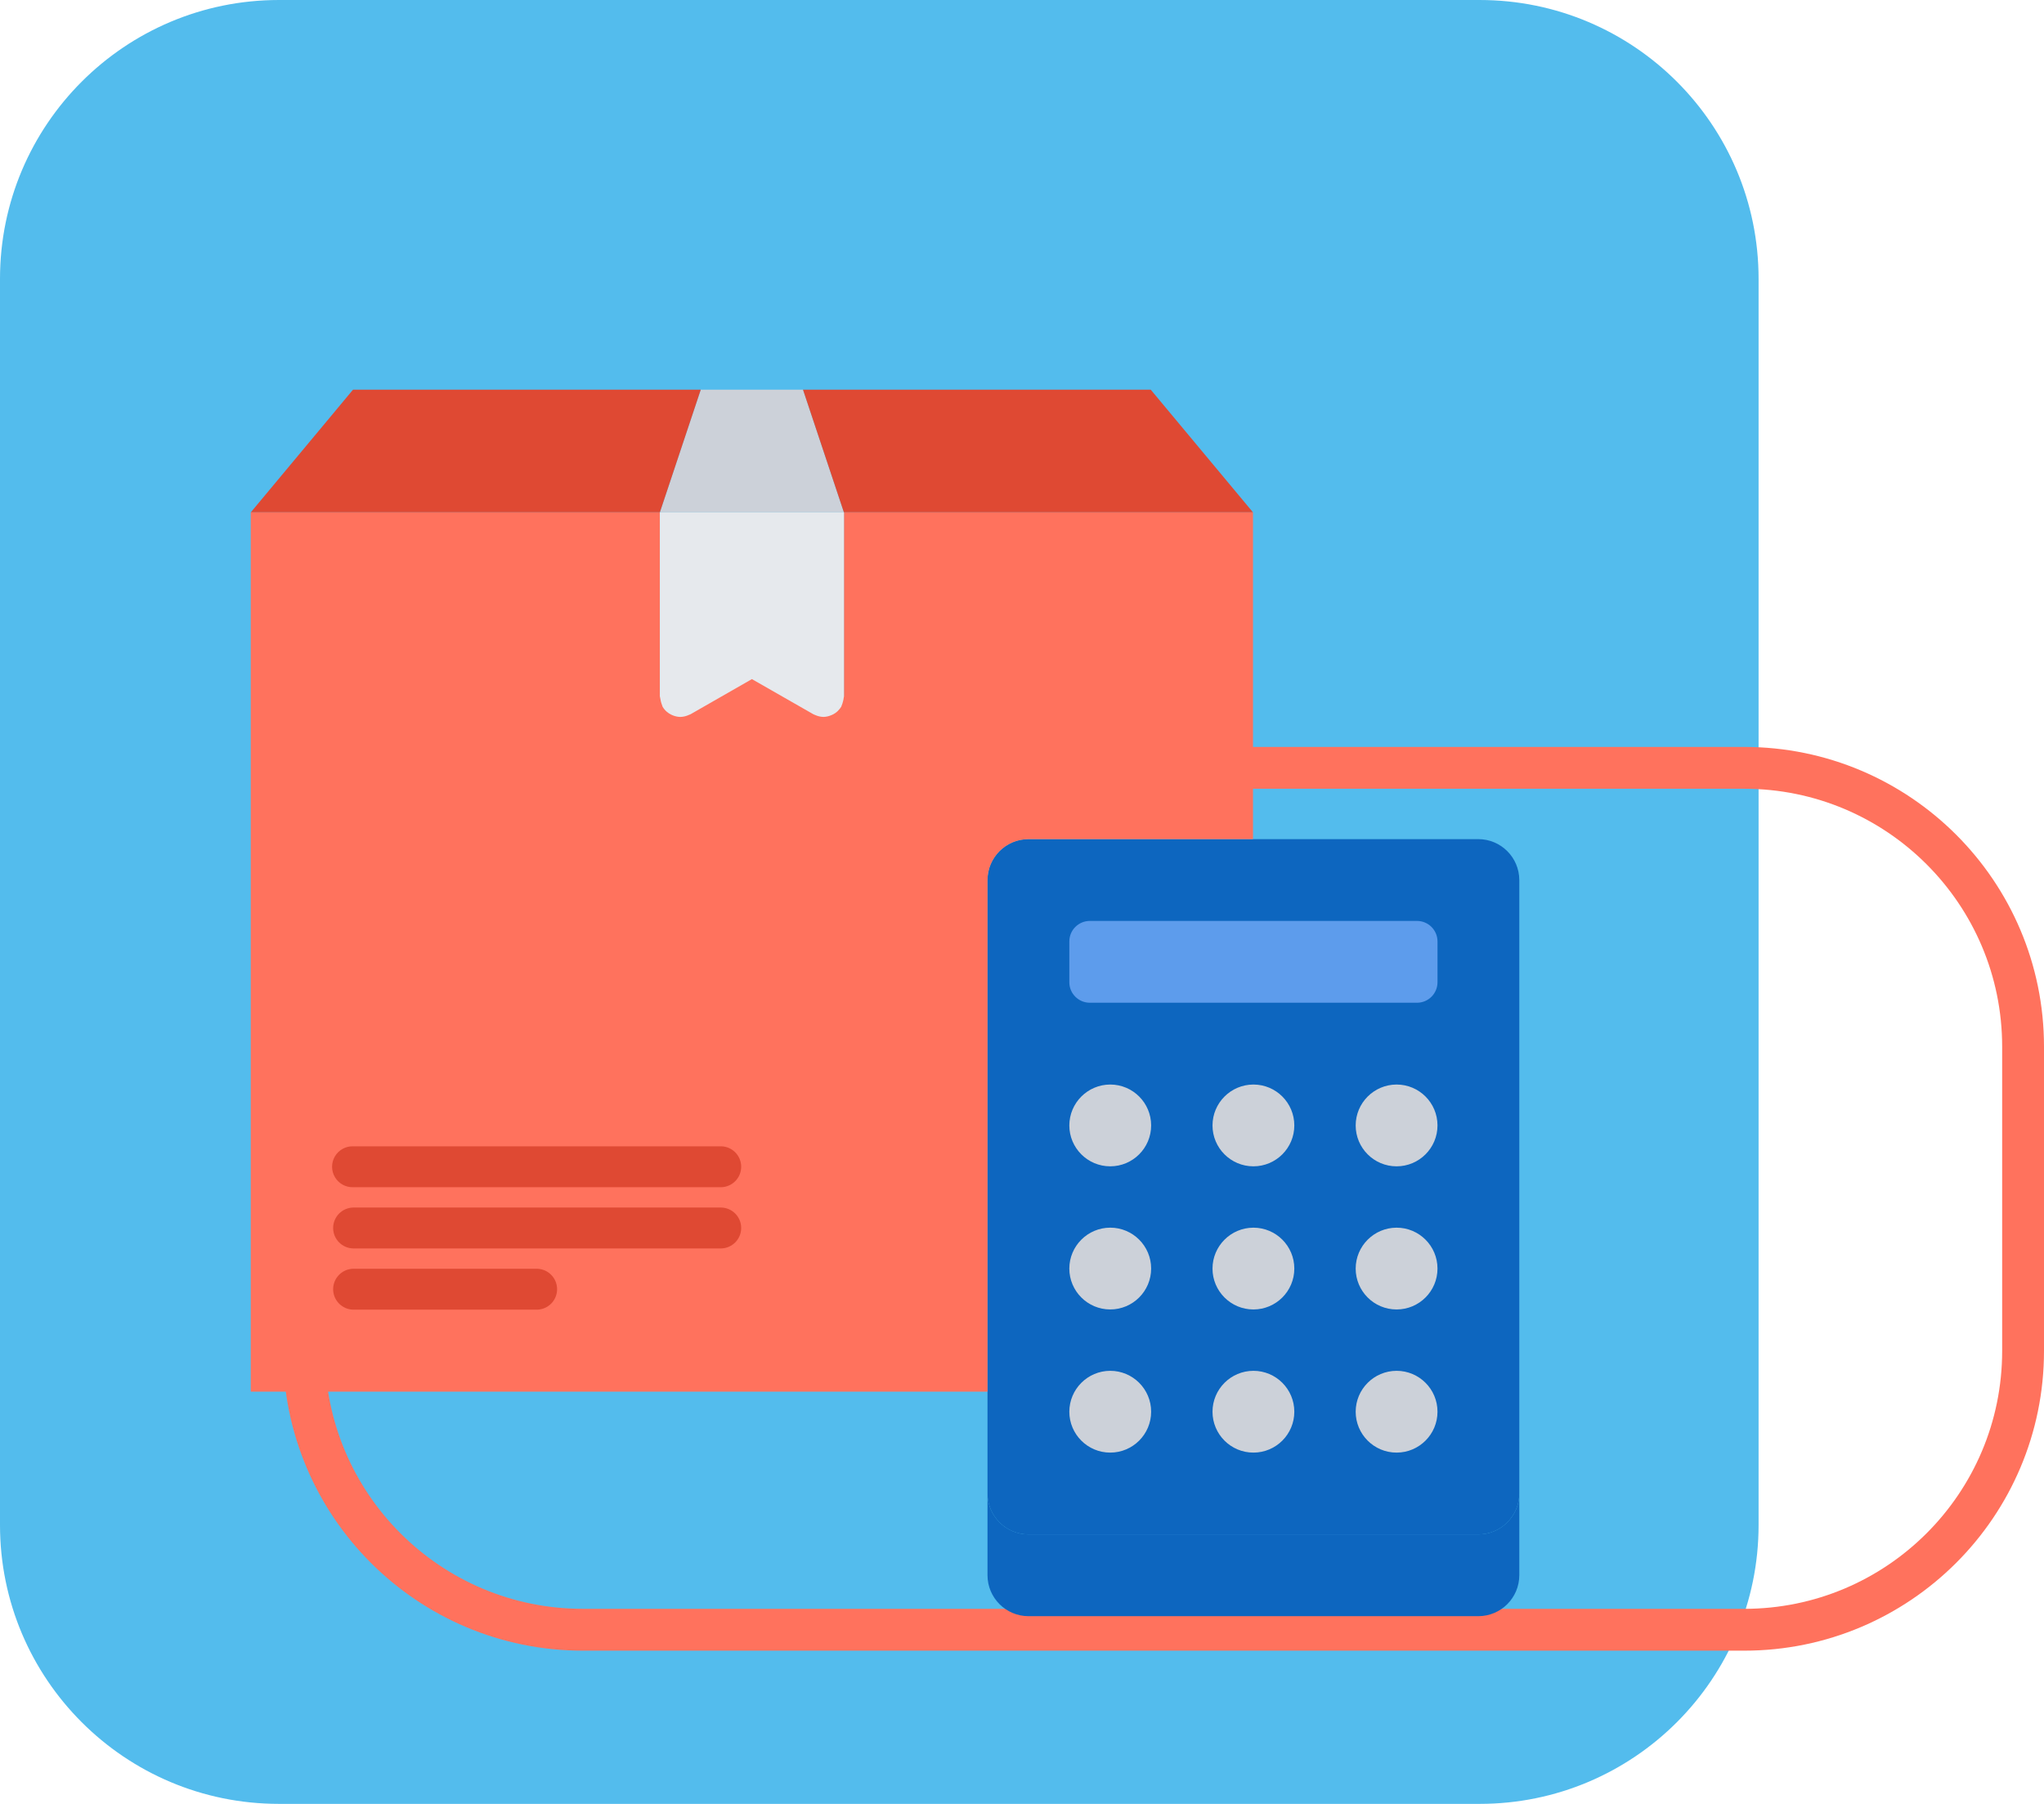
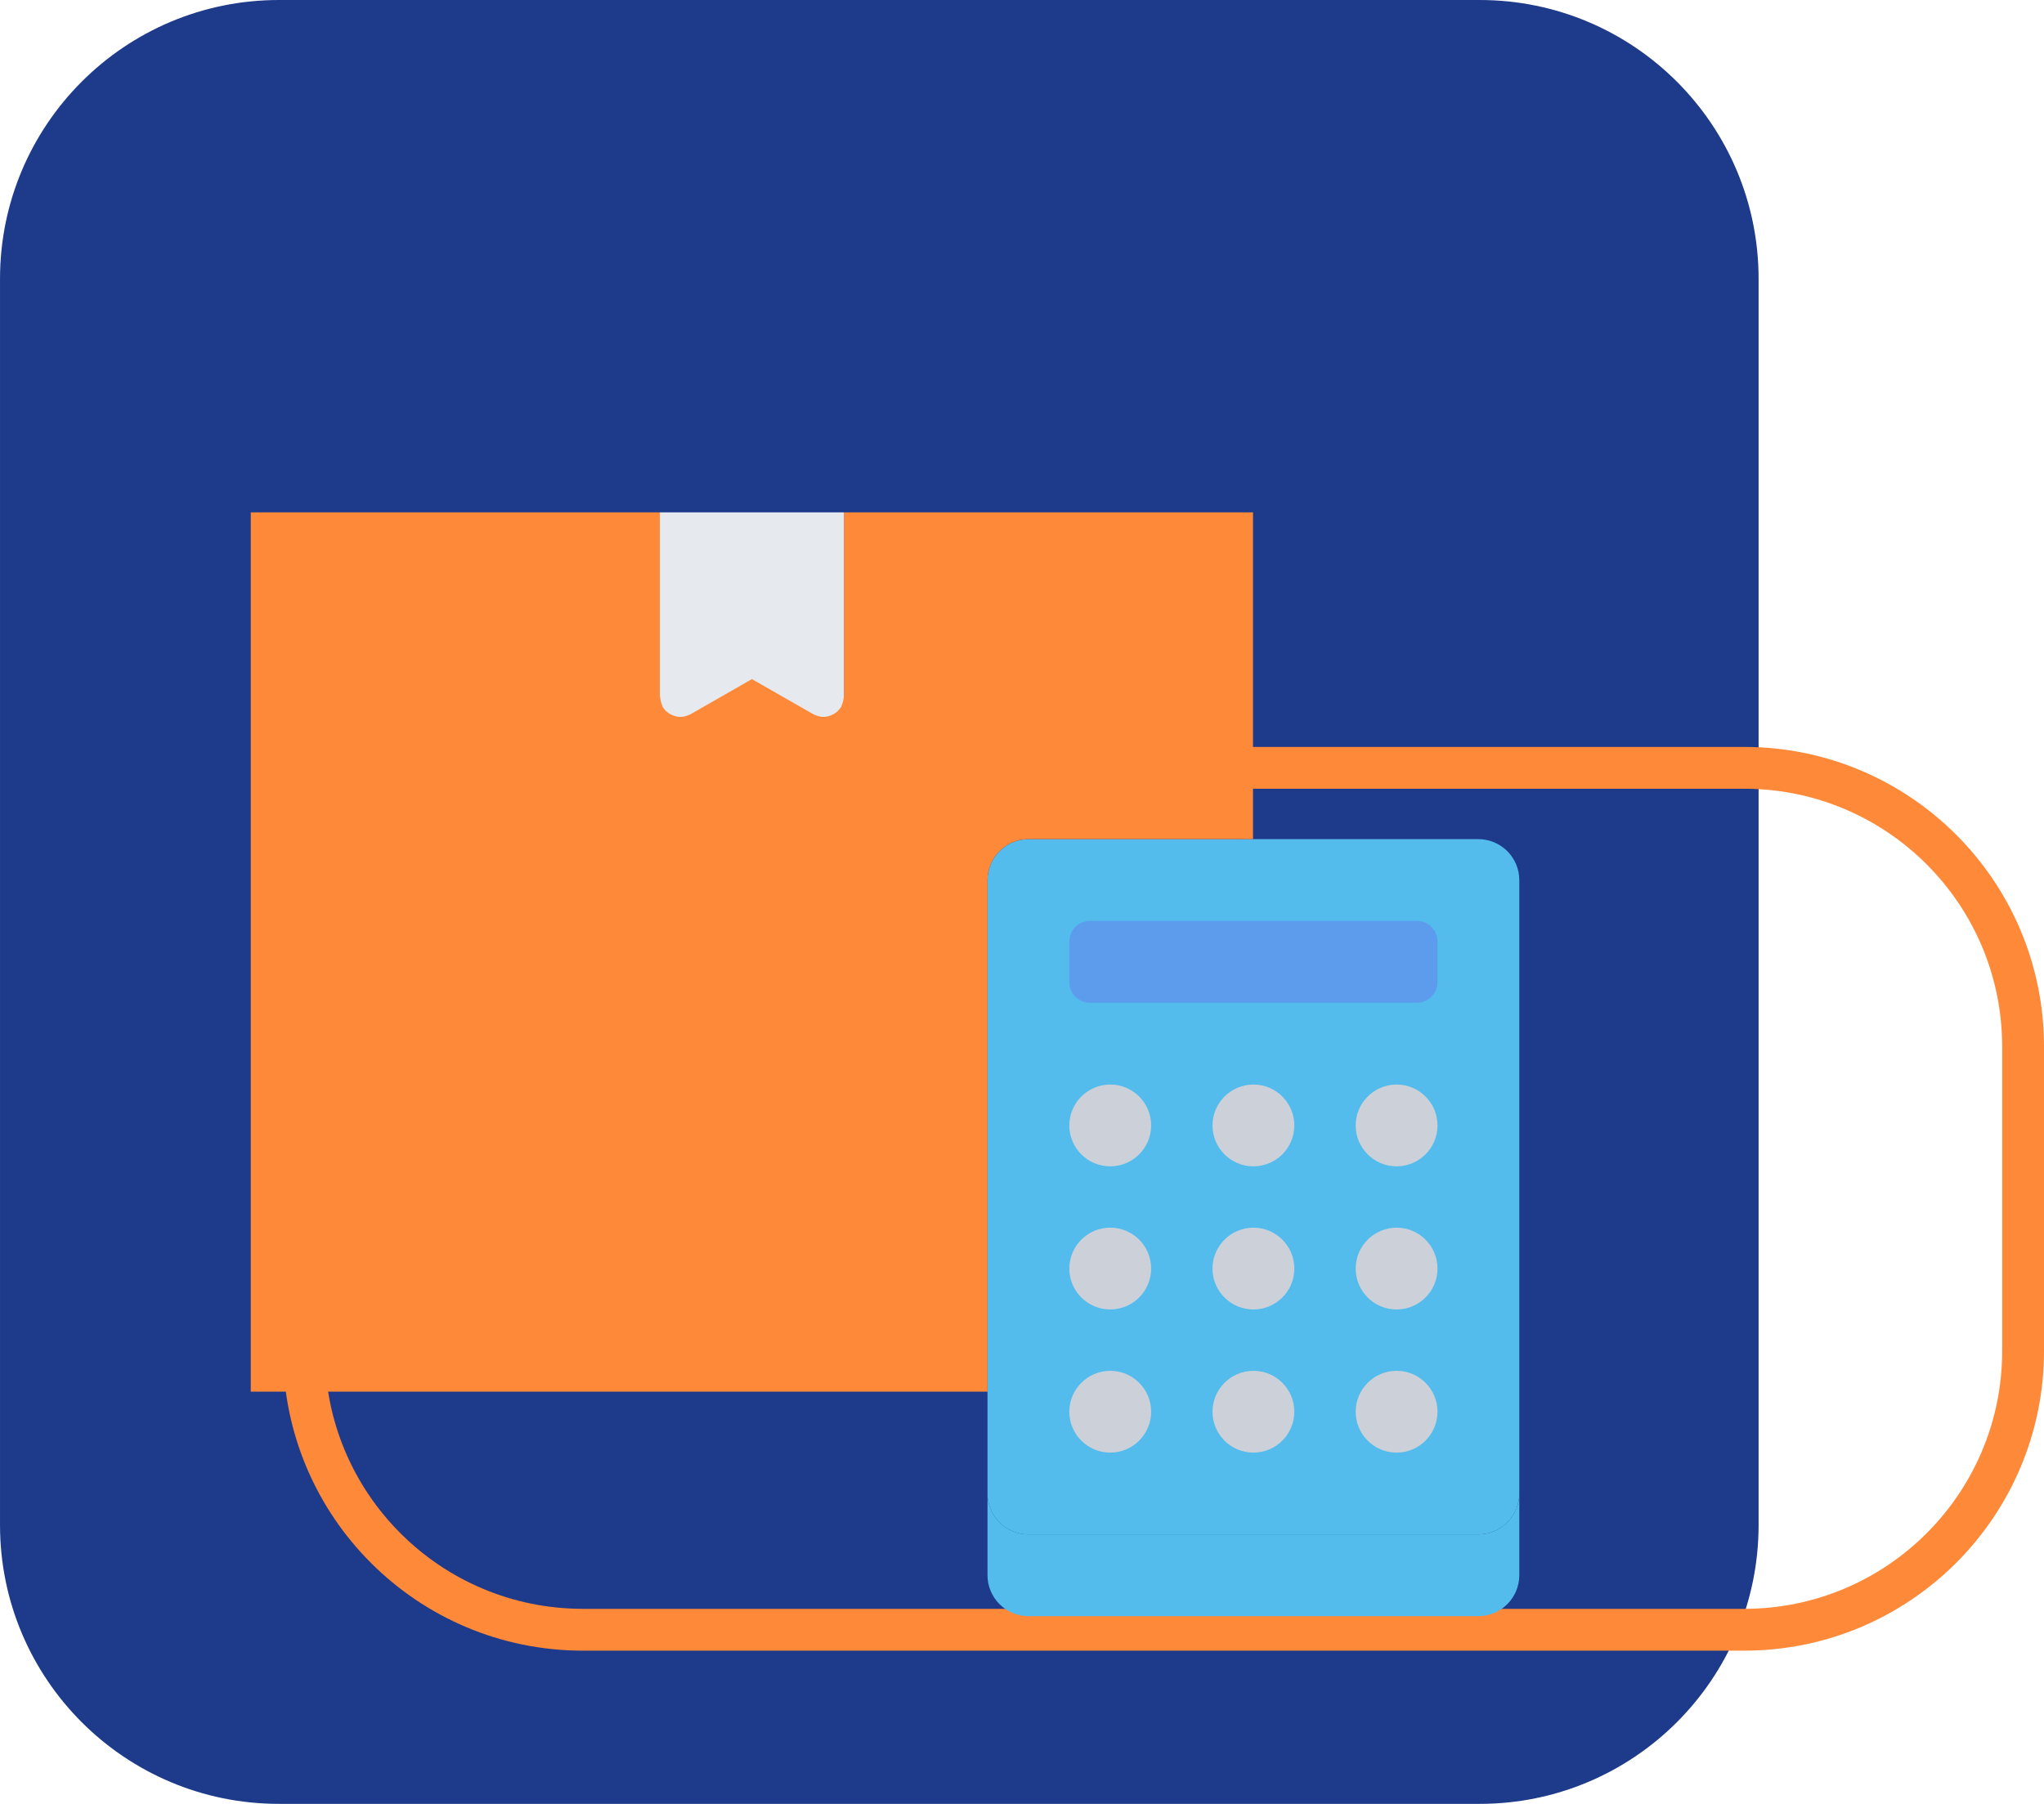
<svg xmlns="http://www.w3.org/2000/svg" width="146.559" height="129.374" viewBox="0 0 146.559 129.374">
-   <g id="Grupo_1100650" data-name="Grupo 1100650" transform="translate(-1020 -7011.946)">
-     <g id="Grupo_1100649" data-name="Grupo 1100649" transform="translate(-20.811 -1191.107)">
-       <g id="Grupo_1100245" data-name="Grupo 1100245" transform="translate(995.87 8188.075)">
-         <rect id="Rectángulo_401023" data-name="Rectángulo 401023" width="126.094" height="129.373" rx="20" transform="translate(44.941 14.978)" fill="#53bced" />
-         <rect id="Rectángulo_401024" data-name="Rectángulo 401024" width="123.264" height="61.816" rx="20" transform="translate(66.736 70.047)" fill="none" stroke="#ff725d" stroke-miterlimit="10" stroke-width="3" />
+   <g id="Grupo_1100690" data-name="Grupo 1100690" transform="translate(-1020 -4963.946)">
+     <path id="Trazado_874844" data-name="Trazado 874844" d="M31.256,2.01l2.933,8.8H20.99l2.933-8.8Z" transform="translate(1046.322 4989.883)" fill="#ccd1d9" />
+     <path id="Trazado_874845" data-name="Trazado 874845" d="M33.255,2.01l-2.933,8.8H.99l7.333-8.8Z" transform="translate(1036.99 4989.883)" fill="#df4933" />
+     <path id="Trazado_874846" data-name="Trazado 874846" d="M52.922,2.01l7.333,8.8H30.923L27.99,2.01Z" transform="translate(1049.588 4989.883)" fill="#df4933" />
+     <g id="Grupo_1100681" data-name="Grupo 1100681">
+       <g id="Grupo_1100245" data-name="Grupo 1100245" transform="translate(975.06 4948.968)">
+         <rect id="Rectángulo_401023" data-name="Rectángulo 401023" width="126.094" height="129.373" rx="20" transform="translate(44.941 14.978)" fill="#1e3a8a" />
+         <rect id="Rectángulo_401024" data-name="Rectángulo 401024" width="123.264" height="61.816" rx="20" transform="translate(66.736 70.047)" fill="none" stroke="#fe8938" stroke-miterlimit="10" stroke-width="3" />
      </g>
+       <path id="Trazado_874832" data-name="Trazado 874832" d="M72.208,58.923a2.941,2.941,0,0,0,2.933-2.933v5.866a2.941,2.941,0,0,1-2.933,2.933H39.943a2.942,2.942,0,0,1-2.933-2.933V55.99a2.942,2.942,0,0,0,2.933,2.933Z" transform="translate(1053.796 5015.069)" fill="#53bced" />
+       <path id="Trazado_874833" data-name="Trazado 874833" d="M72.208,23.99H39.943a2.941,2.941,0,0,0-2.933,2.933v44a2.942,2.942,0,0,0,2.933,2.933H72.208a2.941,2.941,0,0,0,2.933-2.933v-44A2.942,2.942,0,0,0,72.208,23.99Z" transform="translate(1053.796 5000.138)" fill="#53bced" />
+       <g id="Grupo_1100339" data-name="Grupo 1100339" transform="translate(1096.673 5041.728)">
+         <path id="Trazado_874834" data-name="Trazado 874834" d="M57.943,35.99a2.933,2.933,0,1,1-2.933,2.933A2.94,2.94,0,0,1,57.943,35.99Z" transform="translate(-34.478 -35.99)" fill="#ccd1d9" />
+         <path id="Trazado_874835" data-name="Trazado 874835" d="M50.943,35.99a2.933,2.933,0,1,1-2.933,2.933A2.94,2.94,0,0,1,50.943,35.99Z" transform="translate(-37.744 -35.99)" fill="#ccd1d9" />
+         <path id="Trazado_874836" data-name="Trazado 874836" d="M43.943,35.99a2.933,2.933,0,1,1-2.933,2.933A2.94,2.94,0,0,1,43.943,35.99Z" transform="translate(-41.01 -35.99)" fill="#ccd1d9" />
+         <path id="Trazado_874837" data-name="Trazado 874837" d="M43.943,49.99a2.933,2.933,0,1,1-2.933,2.933A2.94,2.94,0,0,1,43.943,49.99Z" transform="translate(-41.01 -29.458)" fill="#ccd1d9" />
+         <path id="Trazado_874838" data-name="Trazado 874838" d="M50.943,42.99a2.933,2.933,0,1,1-2.933,2.933A2.94,2.94,0,0,1,50.943,42.99Z" transform="translate(-37.744 -32.724)" fill="#ccd1d9" />
+         <path id="Trazado_874839" data-name="Trazado 874839" d="M57.943,49.99a2.933,2.933,0,1,1-2.933,2.933A2.94,2.94,0,0,1,57.943,49.99Z" transform="translate(-34.478 -29.458)" fill="#ccd1d9" />
+         <path id="Trazado_874840" data-name="Trazado 874840" d="M57.943,42.99a2.933,2.933,0,1,1-2.933,2.933A2.94,2.94,0,0,1,57.943,42.99Z" transform="translate(-34.478 -32.724)" fill="#ccd1d9" />
+         <path id="Trazado_874841" data-name="Trazado 874841" d="M50.943,49.99a2.933,2.933,0,1,1-2.933,2.933A2.94,2.94,0,0,1,50.943,49.99Z" transform="translate(-37.744 -29.458)" fill="#ccd1d9" />
+       </g>
+       <path id="Trazado_874842" data-name="Trazado 874842" d="M65.942,27.99a1.471,1.471,0,0,1,1.467,1.467V32.39a1.471,1.471,0,0,1-1.467,1.467H42.477A1.471,1.471,0,0,1,41.01,32.39V29.457a1.471,1.471,0,0,1,1.467-1.467Z" transform="translate(1055.663 5002.005)" fill="#5d9cec" />
+       <path id="Trazado_874843" data-name="Trazado 874843" d="M43.943,42.99a2.933,2.933,0,1,1-2.933,2.933A2.94,2.94,0,0,1,43.943,42.99Z" transform="translate(1055.663 5009.003)" fill="#ccd1d9" />
+       <path id="Trazado_874847" data-name="Trazado 874847" d="M72.853,8.01V31.446H56.75a2.941,2.941,0,0,0-2.933,2.933V71.073H.99V8.01H30.322V21.224l6.6-2.948,6.6,2.948V8.01Z" transform="translate(1036.99 4992.682)" fill="#fe8938" />
    </g>
-     <path id="Trazado_874832" data-name="Trazado 874832" d="M72.208,58.923a2.941,2.941,0,0,0,2.933-2.933v5.866a2.941,2.941,0,0,1-2.933,2.933H39.943a2.942,2.942,0,0,1-2.933-2.933V55.99a2.942,2.942,0,0,0,2.933,2.933Z" transform="translate(1053.796 7063.069)" fill="#0d66bf" />
-     <path id="Trazado_874833" data-name="Trazado 874833" d="M72.208,23.99H39.943a2.941,2.941,0,0,0-2.933,2.933v44a2.942,2.942,0,0,0,2.933,2.933H72.208a2.941,2.941,0,0,0,2.933-2.933v-44A2.942,2.942,0,0,0,72.208,23.99Z" transform="translate(1053.796 7048.138)" fill="#0d66bf" />
-     <g id="Grupo_1100339" data-name="Grupo 1100339" transform="translate(1096.673 7089.728)">
-       <path id="Trazado_874834" data-name="Trazado 874834" d="M57.943,35.99a2.933,2.933,0,1,1-2.933,2.933A2.94,2.94,0,0,1,57.943,35.99Z" transform="translate(-34.478 -35.99)" fill="#ccd1d9" />
-       <path id="Trazado_874835" data-name="Trazado 874835" d="M50.943,35.99a2.933,2.933,0,1,1-2.933,2.933A2.94,2.94,0,0,1,50.943,35.99Z" transform="translate(-37.744 -35.99)" fill="#ccd1d9" />
-       <path id="Trazado_874836" data-name="Trazado 874836" d="M43.943,35.99a2.933,2.933,0,1,1-2.933,2.933A2.94,2.94,0,0,1,43.943,35.99Z" transform="translate(-41.01 -35.99)" fill="#ccd1d9" />
-       <path id="Trazado_874837" data-name="Trazado 874837" d="M43.943,49.99a2.933,2.933,0,1,1-2.933,2.933A2.94,2.94,0,0,1,43.943,49.99Z" transform="translate(-41.01 -29.458)" fill="#ccd1d9" />
-       <path id="Trazado_874838" data-name="Trazado 874838" d="M50.943,42.99a2.933,2.933,0,1,1-2.933,2.933A2.94,2.94,0,0,1,50.943,42.99Z" transform="translate(-37.744 -32.724)" fill="#ccd1d9" />
-       <path id="Trazado_874839" data-name="Trazado 874839" d="M57.943,49.99a2.933,2.933,0,1,1-2.933,2.933A2.94,2.94,0,0,1,57.943,49.99Z" transform="translate(-34.478 -29.458)" fill="#ccd1d9" />
-       <path id="Trazado_874840" data-name="Trazado 874840" d="M57.943,42.99a2.933,2.933,0,1,1-2.933,2.933A2.94,2.94,0,0,1,57.943,42.99Z" transform="translate(-34.478 -32.724)" fill="#ccd1d9" />
-       <path id="Trazado_874841" data-name="Trazado 874841" d="M50.943,49.99a2.933,2.933,0,1,1-2.933,2.933A2.94,2.94,0,0,1,50.943,49.99Z" transform="translate(-37.744 -29.458)" fill="#ccd1d9" />
-     </g>
-     <path id="Trazado_874842" data-name="Trazado 874842" d="M65.942,27.99a1.471,1.471,0,0,1,1.467,1.467V32.39a1.471,1.471,0,0,1-1.467,1.467H42.477A1.471,1.471,0,0,1,41.01,32.39V29.457a1.471,1.471,0,0,1,1.467-1.467Z" transform="translate(1055.663 7050.005)" fill="#5d9cec" />
-     <path id="Trazado_874843" data-name="Trazado 874843" d="M43.943,42.99a2.933,2.933,0,1,1-2.933,2.933A2.94,2.94,0,0,1,43.943,42.99Z" transform="translate(1055.663 7057.003)" fill="#ccd1d9" />
-     <path id="Trazado_874844" data-name="Trazado 874844" d="M31.256,2.01l2.933,8.8H20.99l2.933-8.8Z" transform="translate(1046.322 7037.883)" fill="#ccd1d9" />
-     <path id="Trazado_874845" data-name="Trazado 874845" d="M33.255,2.01l-2.933,8.8H.99l7.333-8.8Z" transform="translate(1036.99 7037.883)" fill="#df4933" />
-     <path id="Trazado_874846" data-name="Trazado 874846" d="M52.922,2.01l7.333,8.8H30.923L27.99,2.01Z" transform="translate(1049.588 7037.883)" fill="#df4933" />
-     <path id="Trazado_874847" data-name="Trazado 874847" d="M72.853,8.01V31.446H56.75a2.941,2.941,0,0,0-2.933,2.933V71.073H.99V8.01H30.322V21.224l6.6-2.948,6.6,2.948V8.01Z" transform="translate(1036.99 7040.682)" fill="#ff725d" />
-     <path id="Trazado_874848" data-name="Trazado 874848" d="M32.857,41.945H6.459a1.467,1.467,0,1,1,0-2.933h26.4a1.467,1.467,0,0,1,0,2.933Z" transform="translate(1038.857 7055.147)" fill="#df4933" />
-     <path id="Trazado_874849" data-name="Trazado 874849" d="M32.857,44.939H6.459a1.467,1.467,0,0,1,0-2.933h26.4a1.467,1.467,0,0,1,0,2.933Z" transform="translate(1038.857 7056.544)" fill="#df4933" />
-     <path id="Trazado_874850" data-name="Trazado 874850" d="M19.658,47.933H6.459a1.467,1.467,0,0,1,0-2.933h13.2a1.467,1.467,0,0,1,0,2.933Z" transform="translate(1038.857 7057.941)" fill="#df4933" />
-     <path id="Trazado_874851" data-name="Trazado 874851" d="M31.258,8.01H20.99V21.224l.006,0c0,.023.012.043.013.067a2.48,2.48,0,0,0,.147.566c.015.029.013.062.031.091a1.439,1.439,0,0,0,.657.59.989.989,0,0,0,.109.044,1.478,1.478,0,0,0,.509.1h0a1.507,1.507,0,0,0,.5-.1c.044-.018.088-.032.129-.053s.067-.022.1-.04l4.4-2.52L32,22.49c.032.019.069.026.1.043s.079.032.12.048a1.478,1.478,0,0,0,.5.1h0a1.484,1.484,0,0,0,.5-.1c.041-.016.081-.031.119-.048a1.453,1.453,0,0,0,.411-.276c.006-.006.009-.013.015-.019A1.48,1.48,0,0,0,34,21.944c.015-.026.015-.054.026-.081a1.4,1.4,0,0,0,.092-.277,1.318,1.318,0,0,0,.057-.286c0-.026.013-.048.016-.075h0s0,0,0-.007V8.01Z" transform="translate(1046.322 7040.682)" fill="#e6e9ed" />
+     <path id="Trazado_874851" data-name="Trazado 874851" d="M31.258,8.01H20.99V21.224l.006,0c0,.023.012.043.013.067a2.48,2.48,0,0,0,.147.566c.015.029.013.062.031.091a1.439,1.439,0,0,0,.657.59.989.989,0,0,0,.109.044,1.478,1.478,0,0,0,.509.1h0a1.507,1.507,0,0,0,.5-.1c.044-.018.088-.032.129-.053s.067-.022.1-.04l4.4-2.52L32,22.49c.032.019.069.026.1.043s.079.032.12.048a1.478,1.478,0,0,0,.5.1h0a1.484,1.484,0,0,0,.5-.1c.041-.016.081-.031.119-.048a1.453,1.453,0,0,0,.411-.276c.006-.006.009-.013.015-.019A1.48,1.48,0,0,0,34,21.944c.015-.026.015-.054.026-.081a1.4,1.4,0,0,0,.092-.277,1.318,1.318,0,0,0,.057-.286c0-.026.013-.048.016-.075h0s0,0,0-.007V8.01Z" transform="translate(1046.322 4992.682)" fill="#e6e9ed" />
  </g>
</svg>
